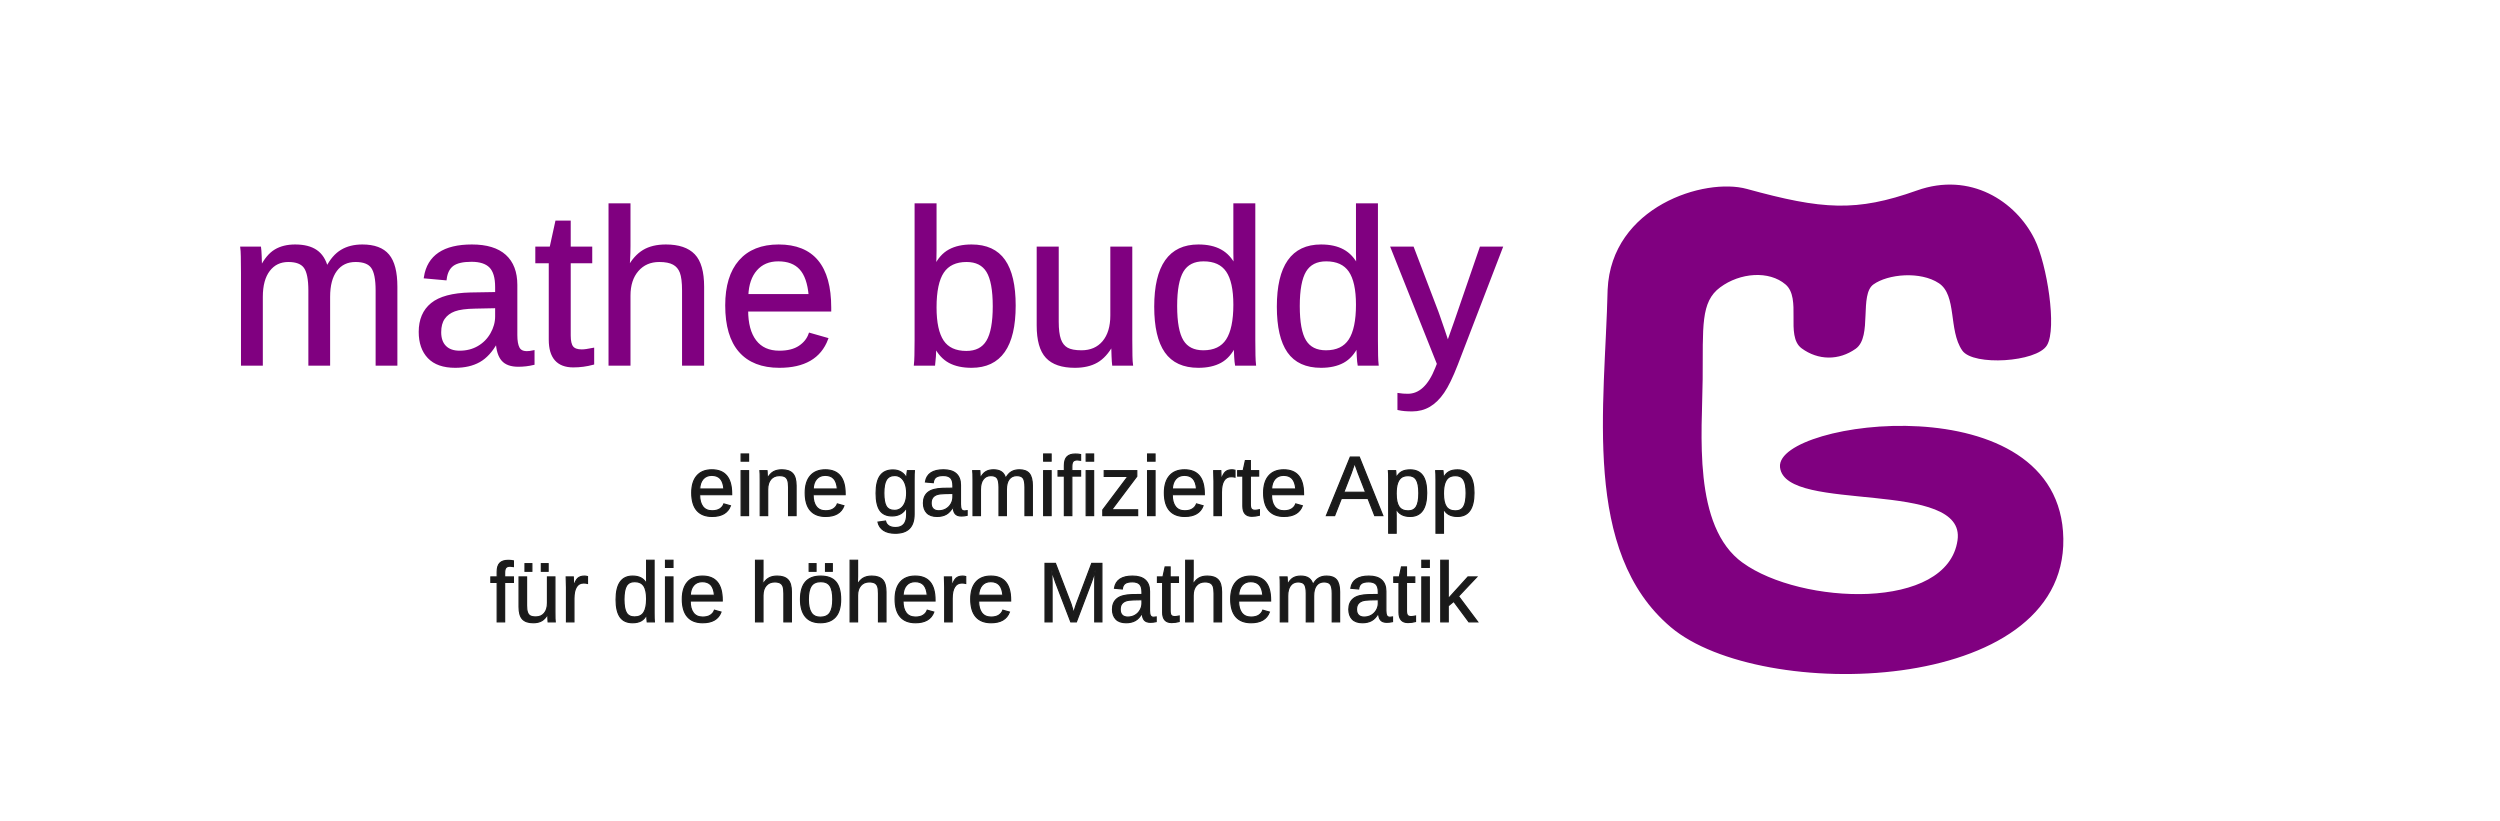
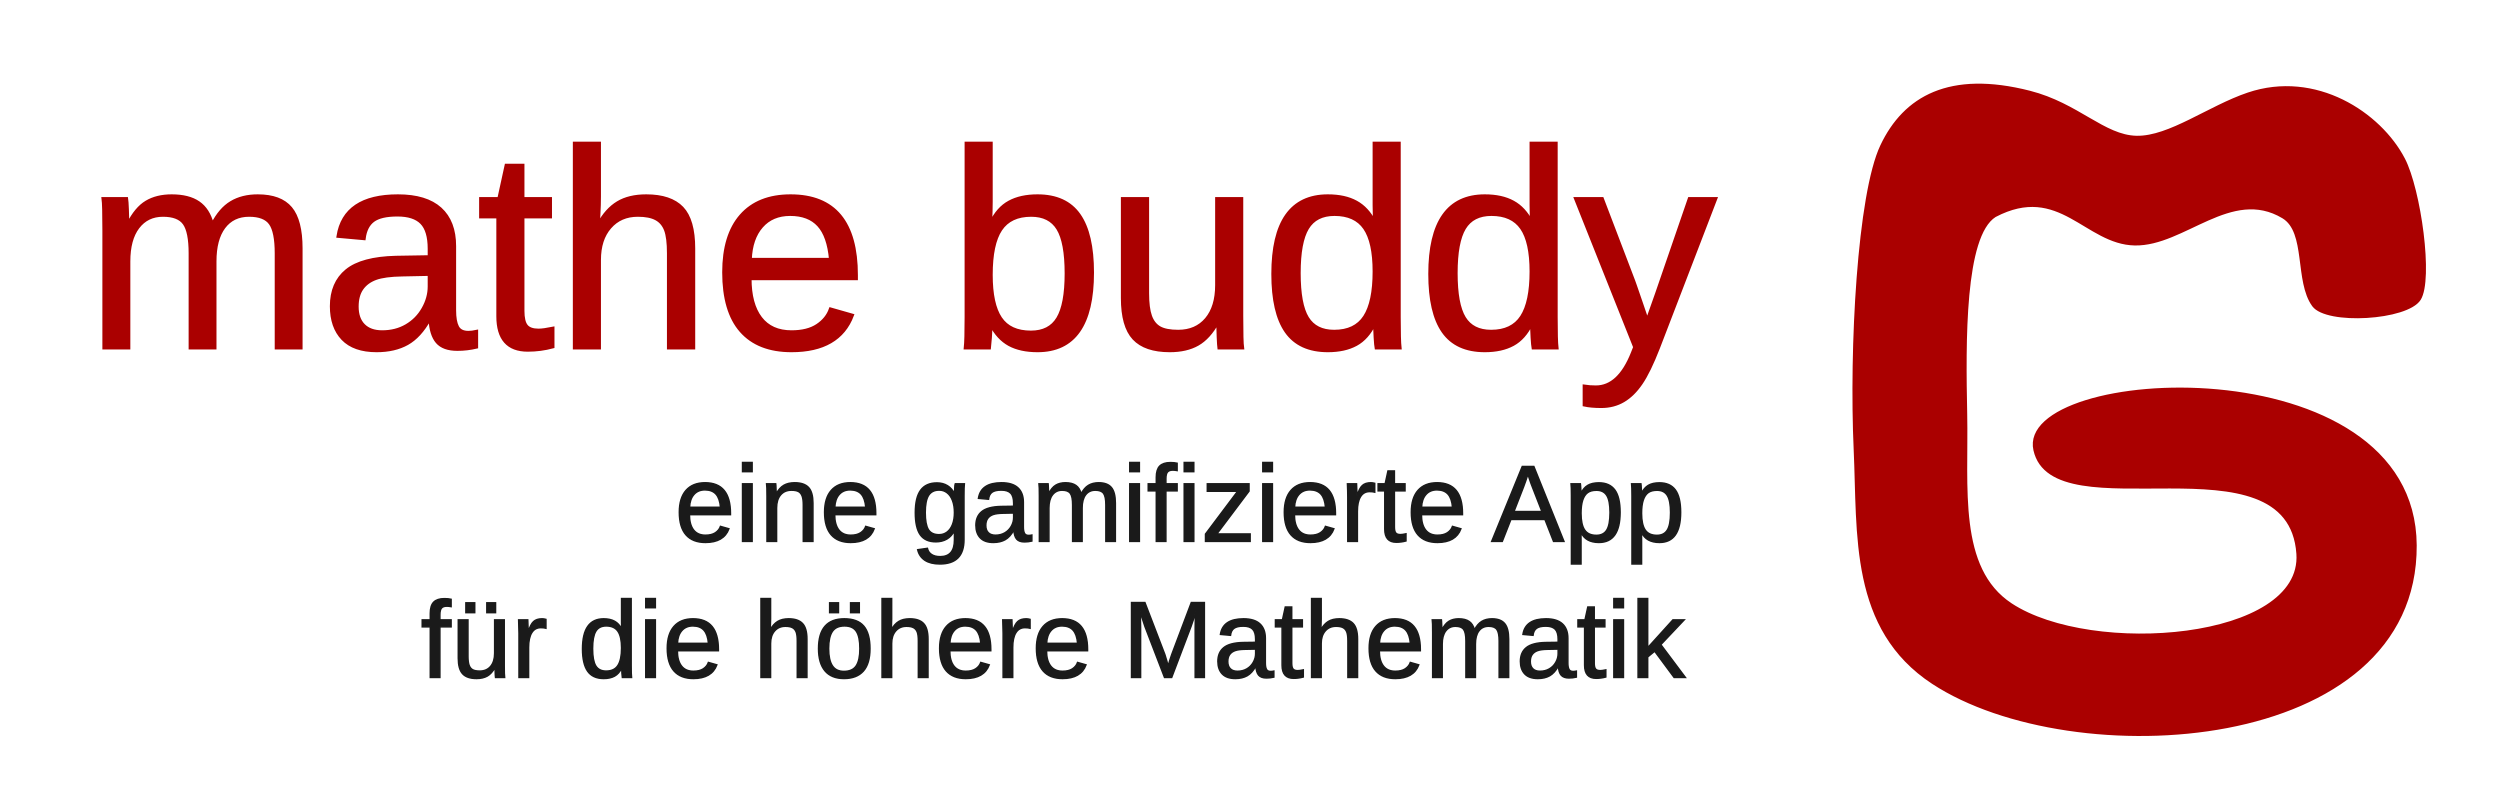
- <svg xmlns="http://www.w3.org/2000/svg" id="svg1475" version="1.1" viewBox="0 0 256 84" height="84mm" width="256mm">
+ <svg xmlns="http://www.w3.org/2000/svg" id="svg1475" version="1.1" viewBox="0 0 200 64" height="64mm" width="200mm">
  <defs id="defs1469">
    <rect x="12.656" y="36.16" width="578.562" height="343.521" id="rect24427" />
    <rect x="30.736" y="37.968" width="506.242" height="175.377" id="rect24421" />
    <rect x="391.36" y="14.615" width="678.79" height="457.939" id="rect49774" />
    <rect x="67.598" y="51.099" width="306.167" height="53.716" id="rect2754" />
    <rect id="rect3953" height="52.462" width="94.885" y="13.447" x="65.977" />
    <rect id="rect3953-2" height="65.527" width="220.951" y="13.447" x="65.977" />
    <rect id="rect3953-0" height="93.881" width="156.533" y="13.447" x="65.977" />
    <rect id="rect3953-0-0" height="58.27" width="267.635" y="13.447" x="65.977" />
    <rect x="391.36" y="14.615" width="678.79" height="457.939" id="rect49774-6" />
    <rect x="391.36" y="14.615" width="678.79" height="457.939" id="rect49774-6-2" />
    <rect x="391.36" y="14.615" width="678.79" height="457.939" id="rect49774-3" />
    <rect x="12.656" y="36.16" width="1021.479" height="222.246" id="rect24427-9" />
+     <rect x="12.656" y="36.16" width="578.562" height="343.521" id="rect24427-4" />
  </defs>
  <g id="layer1">
-     <path id="path10-9-0-7" d="m 178.402,57.695 c -5.218,-3.76 -4.176,-13.453 -4.132,-18.848 0.044,-5.395 -0.243,-7.958 1.826,-9.49 2.068,-1.532 5.077,-1.765 6.798,-0.291 1.721,1.474 -0.014,5.32 1.646,6.538 1.66,1.218 3.728,1.243 5.427,0.047 1.699,-1.196 0.3,-5.496 1.82,-6.59 1.521,-1.094 4.887,-1.399 6.801,-0.128 1.914,1.271 0.999,4.865 2.414,6.909 1.082,1.563 7.52,1.161 8.536,-0.529 1.016,-1.69 -5.6e-4,-8.207 -1.261,-10.766 -1.912,-3.882 -6.545,-6.89 -11.952,-4.965 -6.249,2.225 -9.728,1.974 -17.466,-0.155 -4.279,-1.178 -13.776,1.779 -14.155,10.227 -0.264,11.856 -2.679,26.809 6.452,34.515 9.131,7.707 40.292,6.996 40.047,-9.001 -0.246,-15.997 -29.347,-12.025 -28.847,-7.333 0.5,4.693 19.11,1.015 18.177,7.503 -1.055,7.343 -16.112,6.694 -22.131,2.356 z" style="mix-blend-mode:normal;fill:#800080;fill-opacity:1;stroke:#800080;stroke-width:0.166px;stroke-linecap:butt;stroke-linejoin:miter;stroke-opacity:1" />
-     <text xml:space="preserve" transform="matrix(0.2645833,0,0,0.2645833,-2.645833,7.408334)" id="text24425" style="font-size:85.333px;font-family:Arial;-inkscape-font-specification:Arial;text-align:end;white-space:pre;shape-inside:url(#rect24427);display:inline;fill:#800080;fill-opacity:1;stroke:#800080;stroke-opacity:1">
-       <tspan x="97.844" y="113.025" id="tspan1009">mathe buddy
+     <path id="path10-9-0-7" d="m 160.884,48.333 c -4.345,-2.861 -3.47,-9.344 -3.588,-15.187 -0.119,-5.843 -0.202,-14.264 2.312,-15.857 5.165,-2.707 7.239,2.197 11.178,2.268 3.939,0.071 7.706,-4.649 11.846,-2.167 1.943,1.165 0.999,5.119 2.414,7.059 1.082,1.484 7.521,1.102 8.537,-0.502 1.016,-1.604 -5.6e-4,-8.793 -1.261,-11.221 -1.912,-3.684 -7.075,-7.068 -12.482,-5.241 -3.125,1.056 -6.289,3.506 -8.907,3.458 -2.618,-0.048 -4.685,-2.617 -8.56,-3.605 -6.411,-1.635 -10.023,0.425 -11.867,4.313 -1.844,3.888 -2.499,16.206 -2.13,24.343 0.306,6.742 -0.369,14.314 6.244,18.649 11.201,7.341 38.729,5.717 38.636,-11.019 -0.09,-16.187 -32.012,-14.33 -30.501,-7.614 1.513,6.724 20.353,-1.519 21.037,8.293 0.485,6.957 -16.431,8.296 -22.906,4.032 z" style="mix-blend-mode:normal;fill:#aa0000;fill-opacity:1;stroke:#aa0000;stroke-width:0.162px;stroke-linecap:butt;stroke-linejoin:miter;stroke-opacity:1" />
+     <text xml:space="preserve" transform="matrix(0.2645833,0,0,0.2645833,-19.13208,-2.078659)" id="text24425" style="font-size:85.333px;font-family:Arial;-inkscape-font-specification:Arial;text-align:end;white-space:pre;shape-inside:url(#rect24427);display:inline;fill:#aa0000;fill-opacity:1;stroke:#aa0000;stroke-opacity:1">
+       <tspan x="97.844" y="113.025" id="tspan334">mathe buddy
</tspan>
    </text>
-     <text xml:space="preserve" transform="matrix(0.121971,0,0,0.121971,25.16698,40.54191)" id="text24425-4" style="font-size:71.393px;font-family:Arial;-inkscape-font-specification:Arial;text-align:end;white-space:pre;shape-inside:url(#rect24427-9);display:inline;fill:#1a1a1a;fill-opacity:1;stroke:#1a1a1a;stroke-opacity:1">
-       <tspan x="371.382" y="100.467" id="tspan1011">eine gamifizierte App
+     <text xml:space="preserve" transform="matrix(0.121971,0,0,0.121971,8.680725,31.05492)" id="text24425-4" style="font-size:71.393px;font-family:Arial;-inkscape-font-specification:Arial;text-align:end;white-space:pre;shape-inside:url(#rect24427-9);display:inline;fill:#1a1a1a;fill-opacity:1;stroke:#1a1a1a;stroke-opacity:1">
+       <tspan x="371.382" y="100.467" id="tspan336">eine gamifizierte App
</tspan>
-       <tspan x="204.752" y="189.708" id="tspan1013">für die höhere Mathematik</tspan>
+       <tspan x="204.752" y="189.708" id="tspan338">für die höhere Mathematik</tspan>
    </text>
  </g>
</svg>
